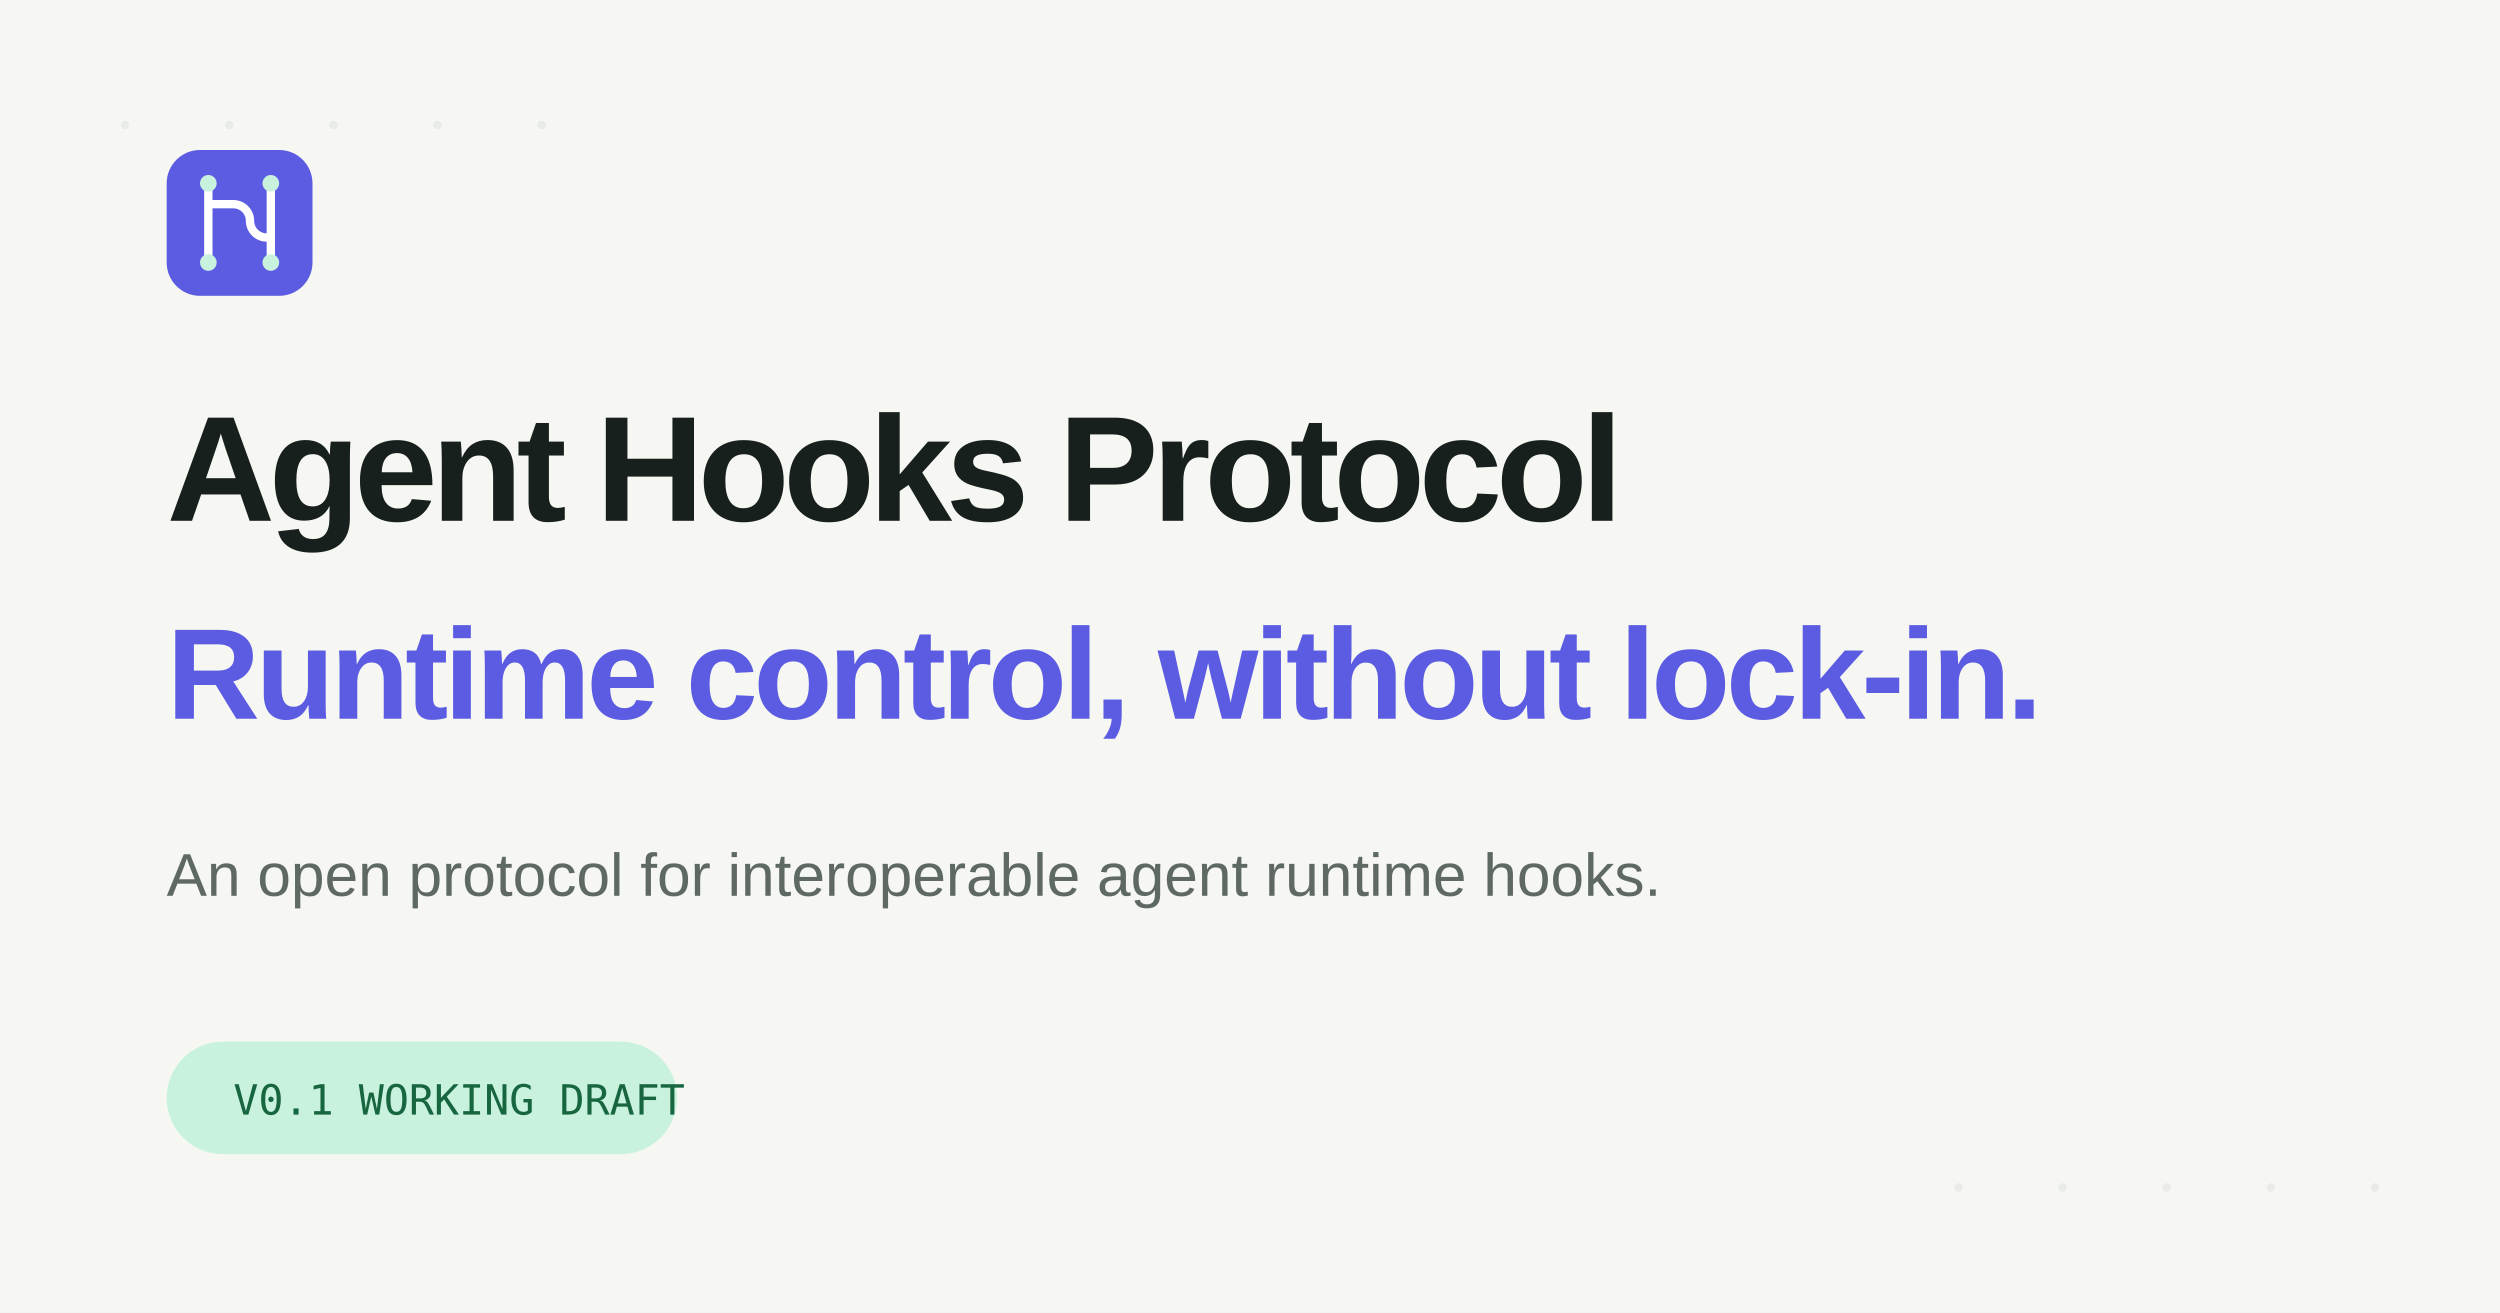
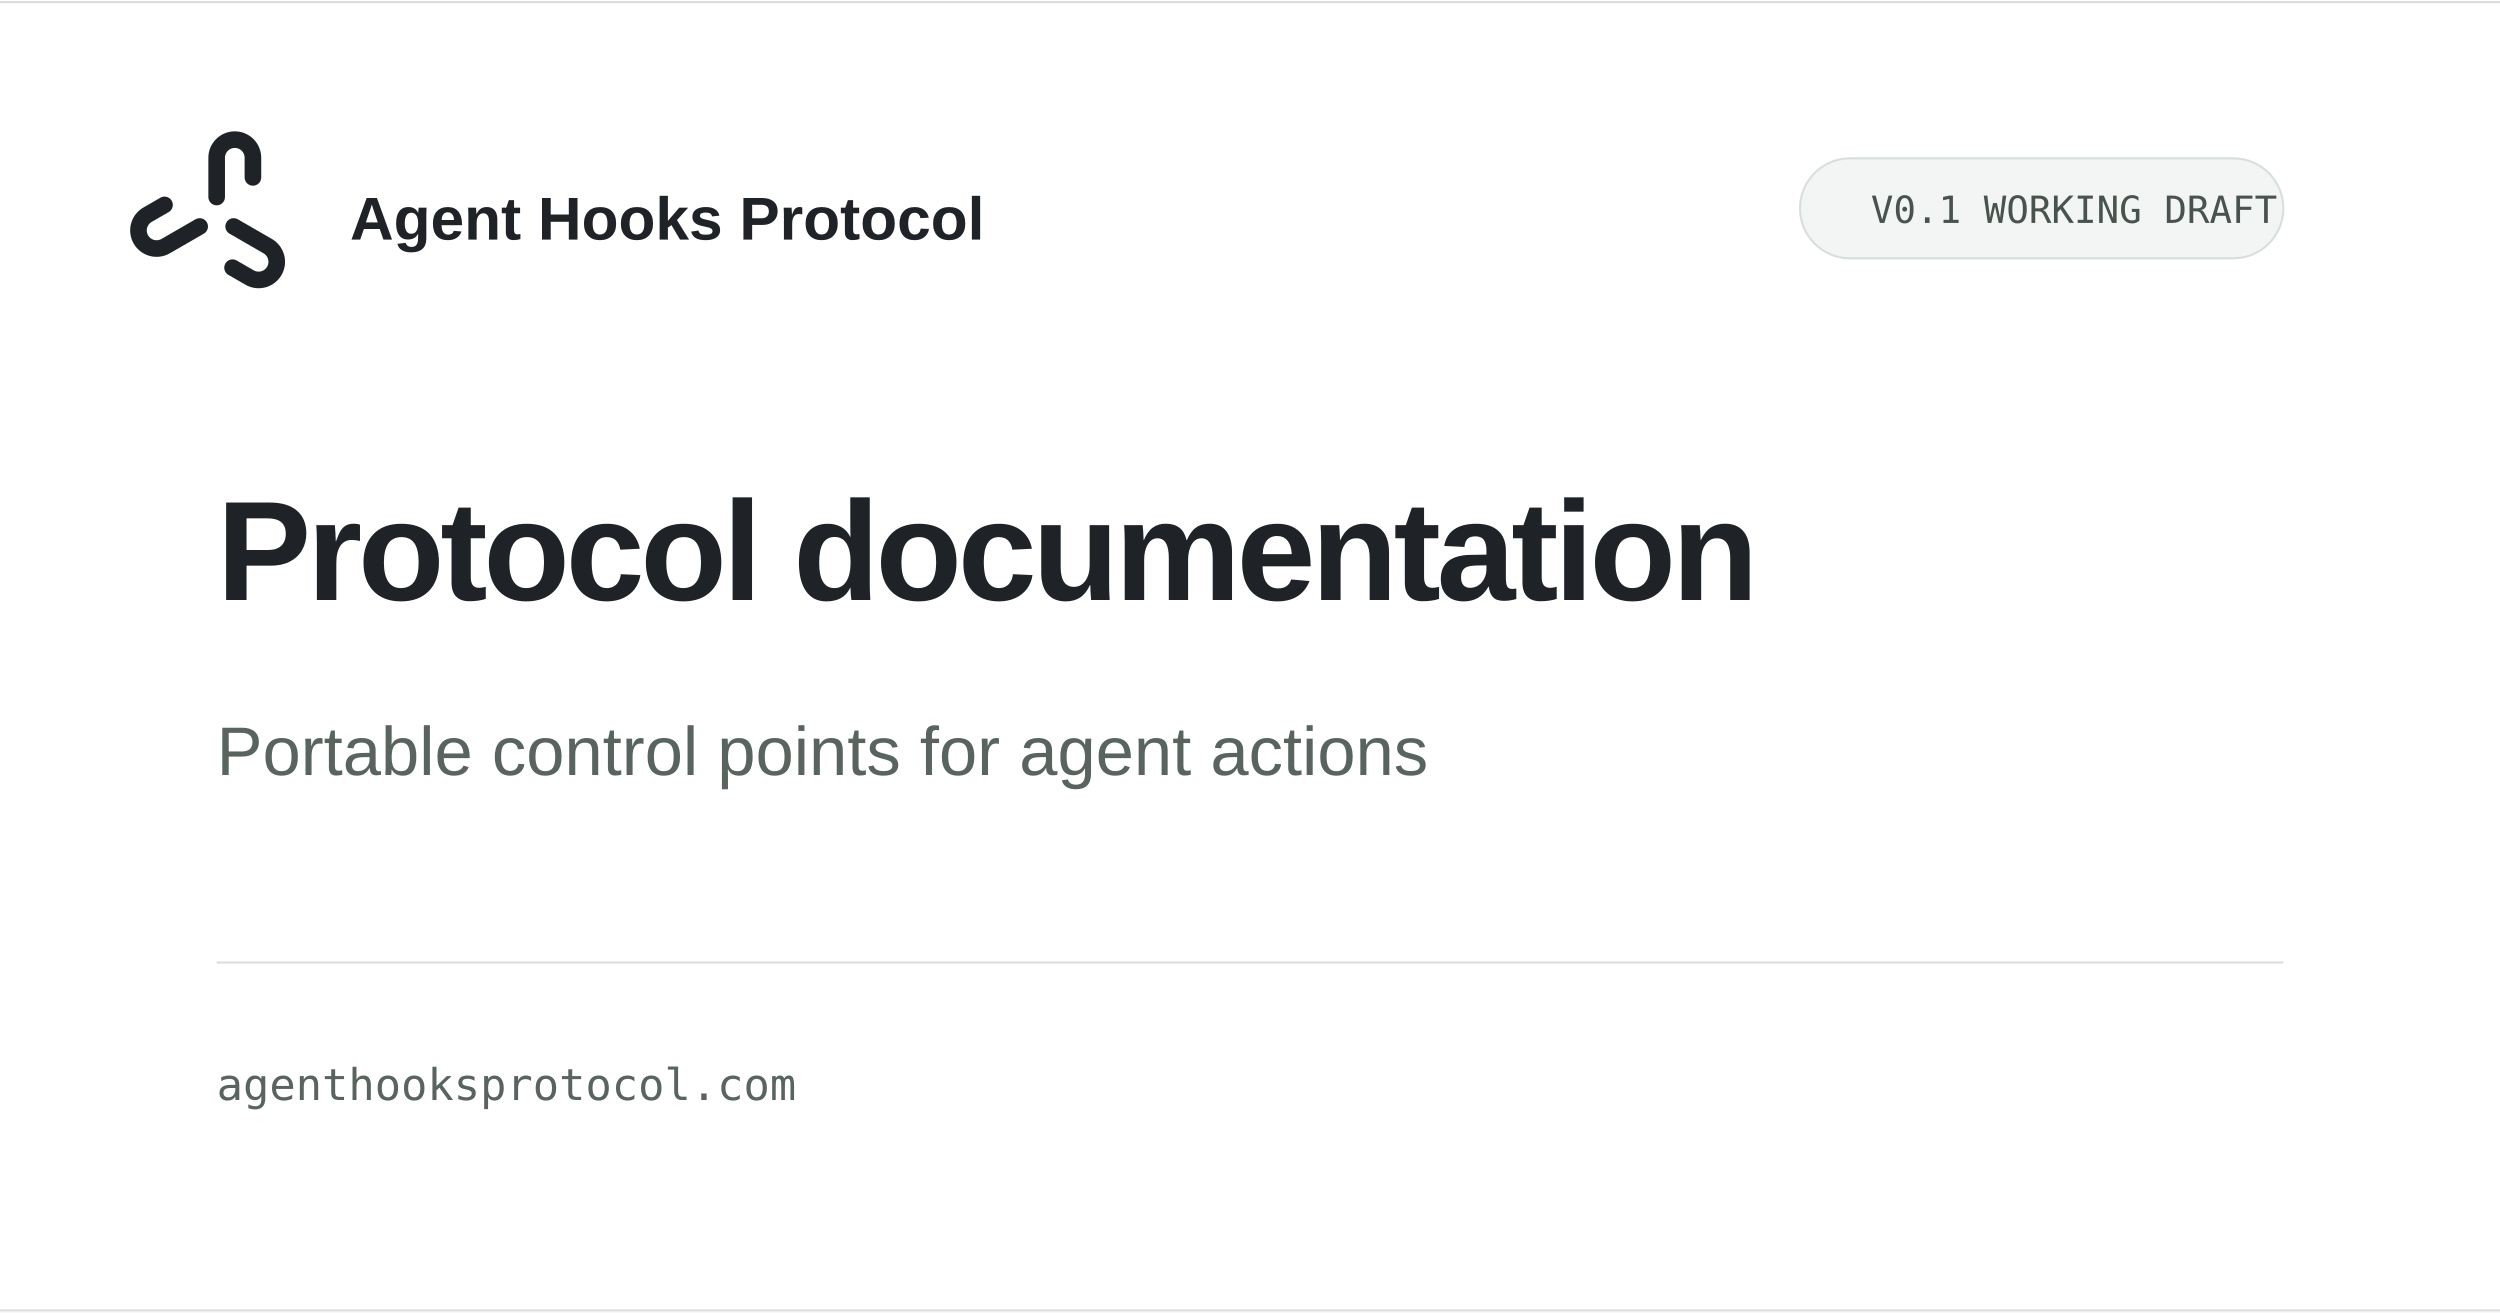
<svg xmlns="http://www.w3.org/2000/svg" viewBox="0 0 1200 630">
-   <rect width="1200" height="630" fill="#F6F7F2" />
-   <g opacity=".5" fill="#D9DFD9">
-     <circle cx="60" cy="60" r="2" />
-     <circle cx="110" cy="60" r="2" />
-     <circle cx="160" cy="60" r="2" />
-     <circle cx="210" cy="60" r="2" />
-     <circle cx="260" cy="60" r="2" />
-     <circle cx="940" cy="570" r="2" />
-     <circle cx="990" cy="570" r="2" />
-     <circle cx="1040" cy="570" r="2" />
-     <circle cx="1090" cy="570" r="2" />
-     <circle cx="1140" cy="570" r="2" />
+   <rect width="1200" height="630" fill="#ffffff" />
+   <path d="M0 1h1200M0 629h1200" stroke="#d8dedb" />
+   <g transform="translate(104 104) scale(1.45)" fill="none" stroke="#1f2328" stroke-width="5.5" stroke-linecap="round" stroke-linejoin="round">
+     <path d="M0 -6.5L0 -19.5A6 6 0 0 1 12 -19.5L12 -13" />
+     <path d="M0 -6.5L0 -19.5A6 6 0 0 1 12 -19.5L12 -13" transform="rotate(120)" />
+     <path d="M0 -6.5L0 -19.5A6 6 0 0 1 12 -19.5L12 -13" transform="rotate(240)" />
  </g>
-   <g transform="translate(80 72)">
-     <rect width="70" height="70" rx="16" fill="#5B5CE2" />
-     <path d="M20 16v38M50 16v38M20 26h12a8 8 0 0 1 8 8 8 8 0 0 0 8 8h2" fill="none" stroke="white" stroke-width="4" stroke-linecap="round" />
-     <circle cx="20" cy="16" r="4" fill="#C8F2DD" />
-     <circle cx="20" cy="54" r="4" fill="#C8F2DD" />
-     <circle cx="50" cy="16" r="4" fill="#C8F2DD" />
-     <circle cx="50" cy="54" r="4" fill="#C8F2DD" />
-   </g>
-   <text x="80" y="250" fill="#17201D" font-family="Arial, sans-serif" font-size="72" font-weight="700" letter-spacing="-3">Agent Hooks Protocol</text>
-   <text x="80" y="345" fill="#5B5CE2" font-family="Arial, sans-serif" font-size="62" font-weight="700" letter-spacing="-2">Runtime control, without lock-in.</text>
-   <text x="80" y="430" fill="#5F6964" font-family="Arial, sans-serif" font-size="29">An open protocol for interoperable agent runtime hooks.</text>
-   <rect x="80" y="500" width="245" height="54" rx="27" fill="#C8F2DD" />
-   <text x="112" y="535" fill="#176640" font-family="monospace" font-size="20">V0.1 WORKING DRAFT</text>
+   <text x="168" y="115" fill="#1f2328" font-family="Arial, sans-serif" font-size="29" font-weight="700">Agent Hooks Protocol</text>
+   <rect x="864" y="76" width="232" height="48" rx="24" fill="#f2f5f3" stroke="#d8dedb" />
+   <text x="898" y="107" fill="#48534e" font-family="monospace" font-size="18">V0.1 WORKING DRAFT</text>
+   <text x="104" y="288" fill="#1f2328" font-family="Arial, sans-serif" font-size="68" font-weight="700" letter-spacing="-2">Protocol documentation</text>
+   <text x="104" y="372" fill="#59645f" font-family="Arial, sans-serif" font-size="33">Portable control points for agent actions</text>
+   <line x1="104" y1="462" x2="1096" y2="462" stroke="#d8dedb" />
+   <text x="104" y="528" fill="#59645f" font-family="monospace" font-size="21">agenthooksprotocol.com</text>
</svg>
